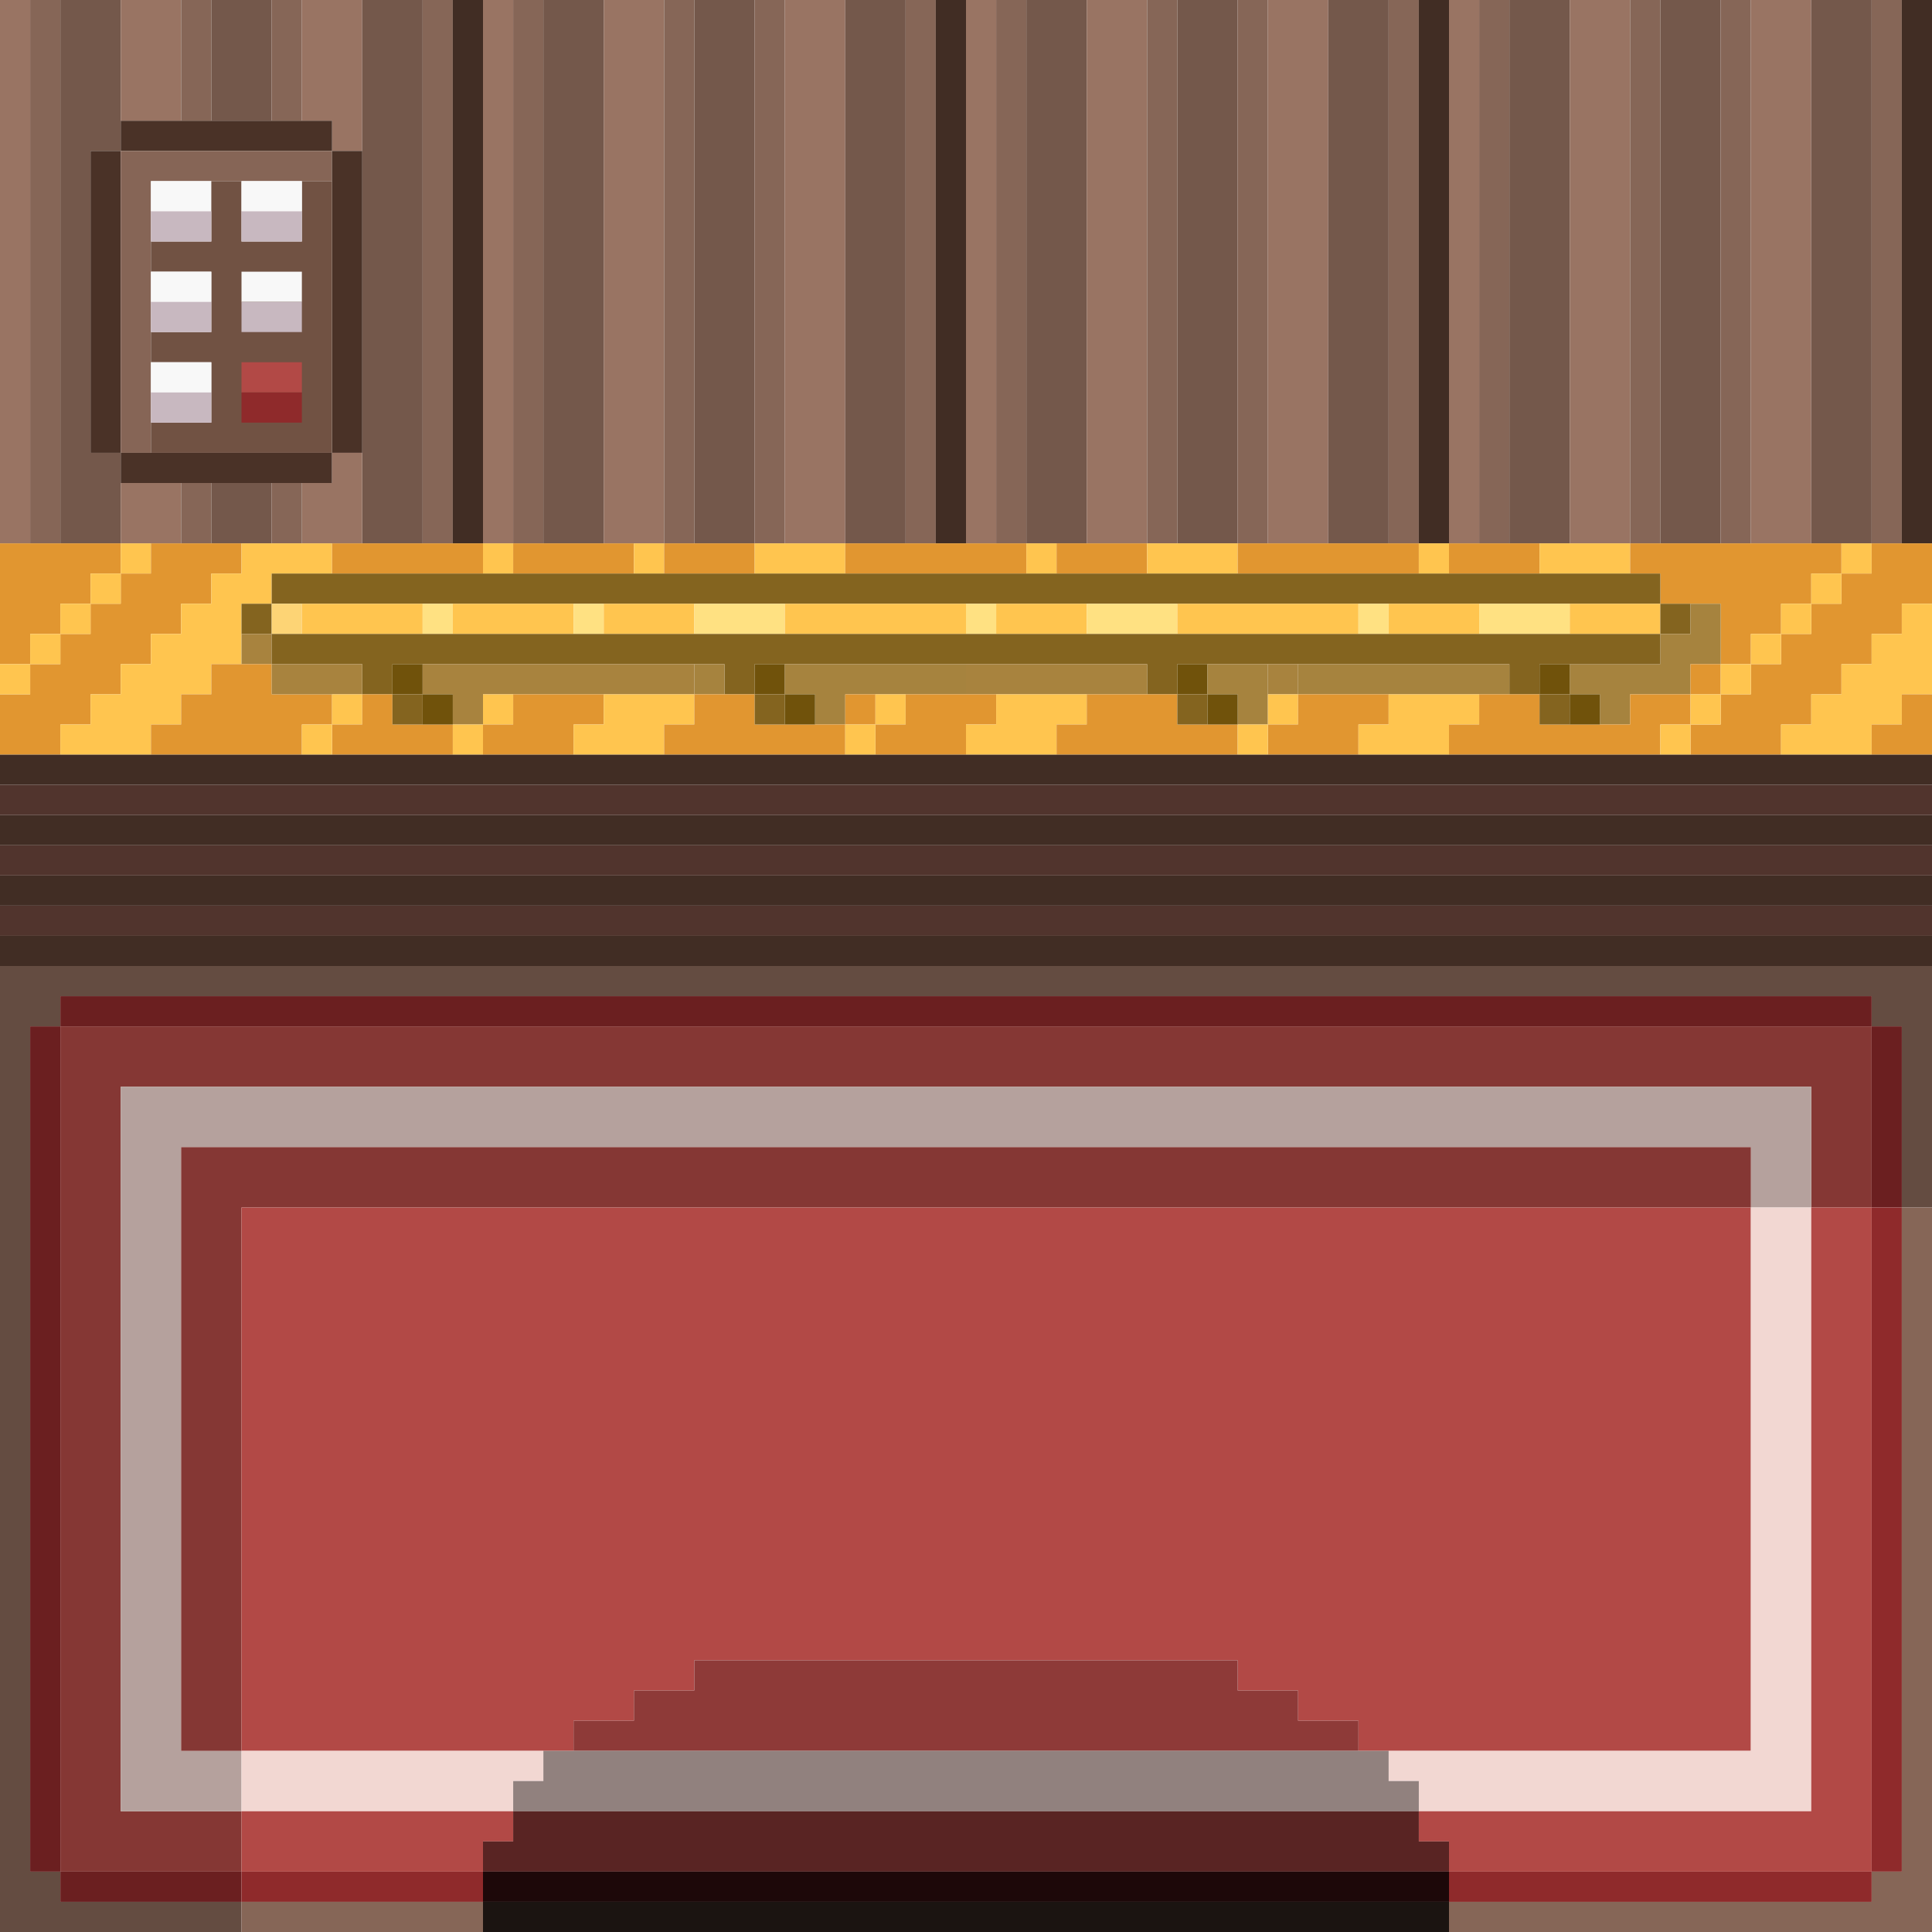
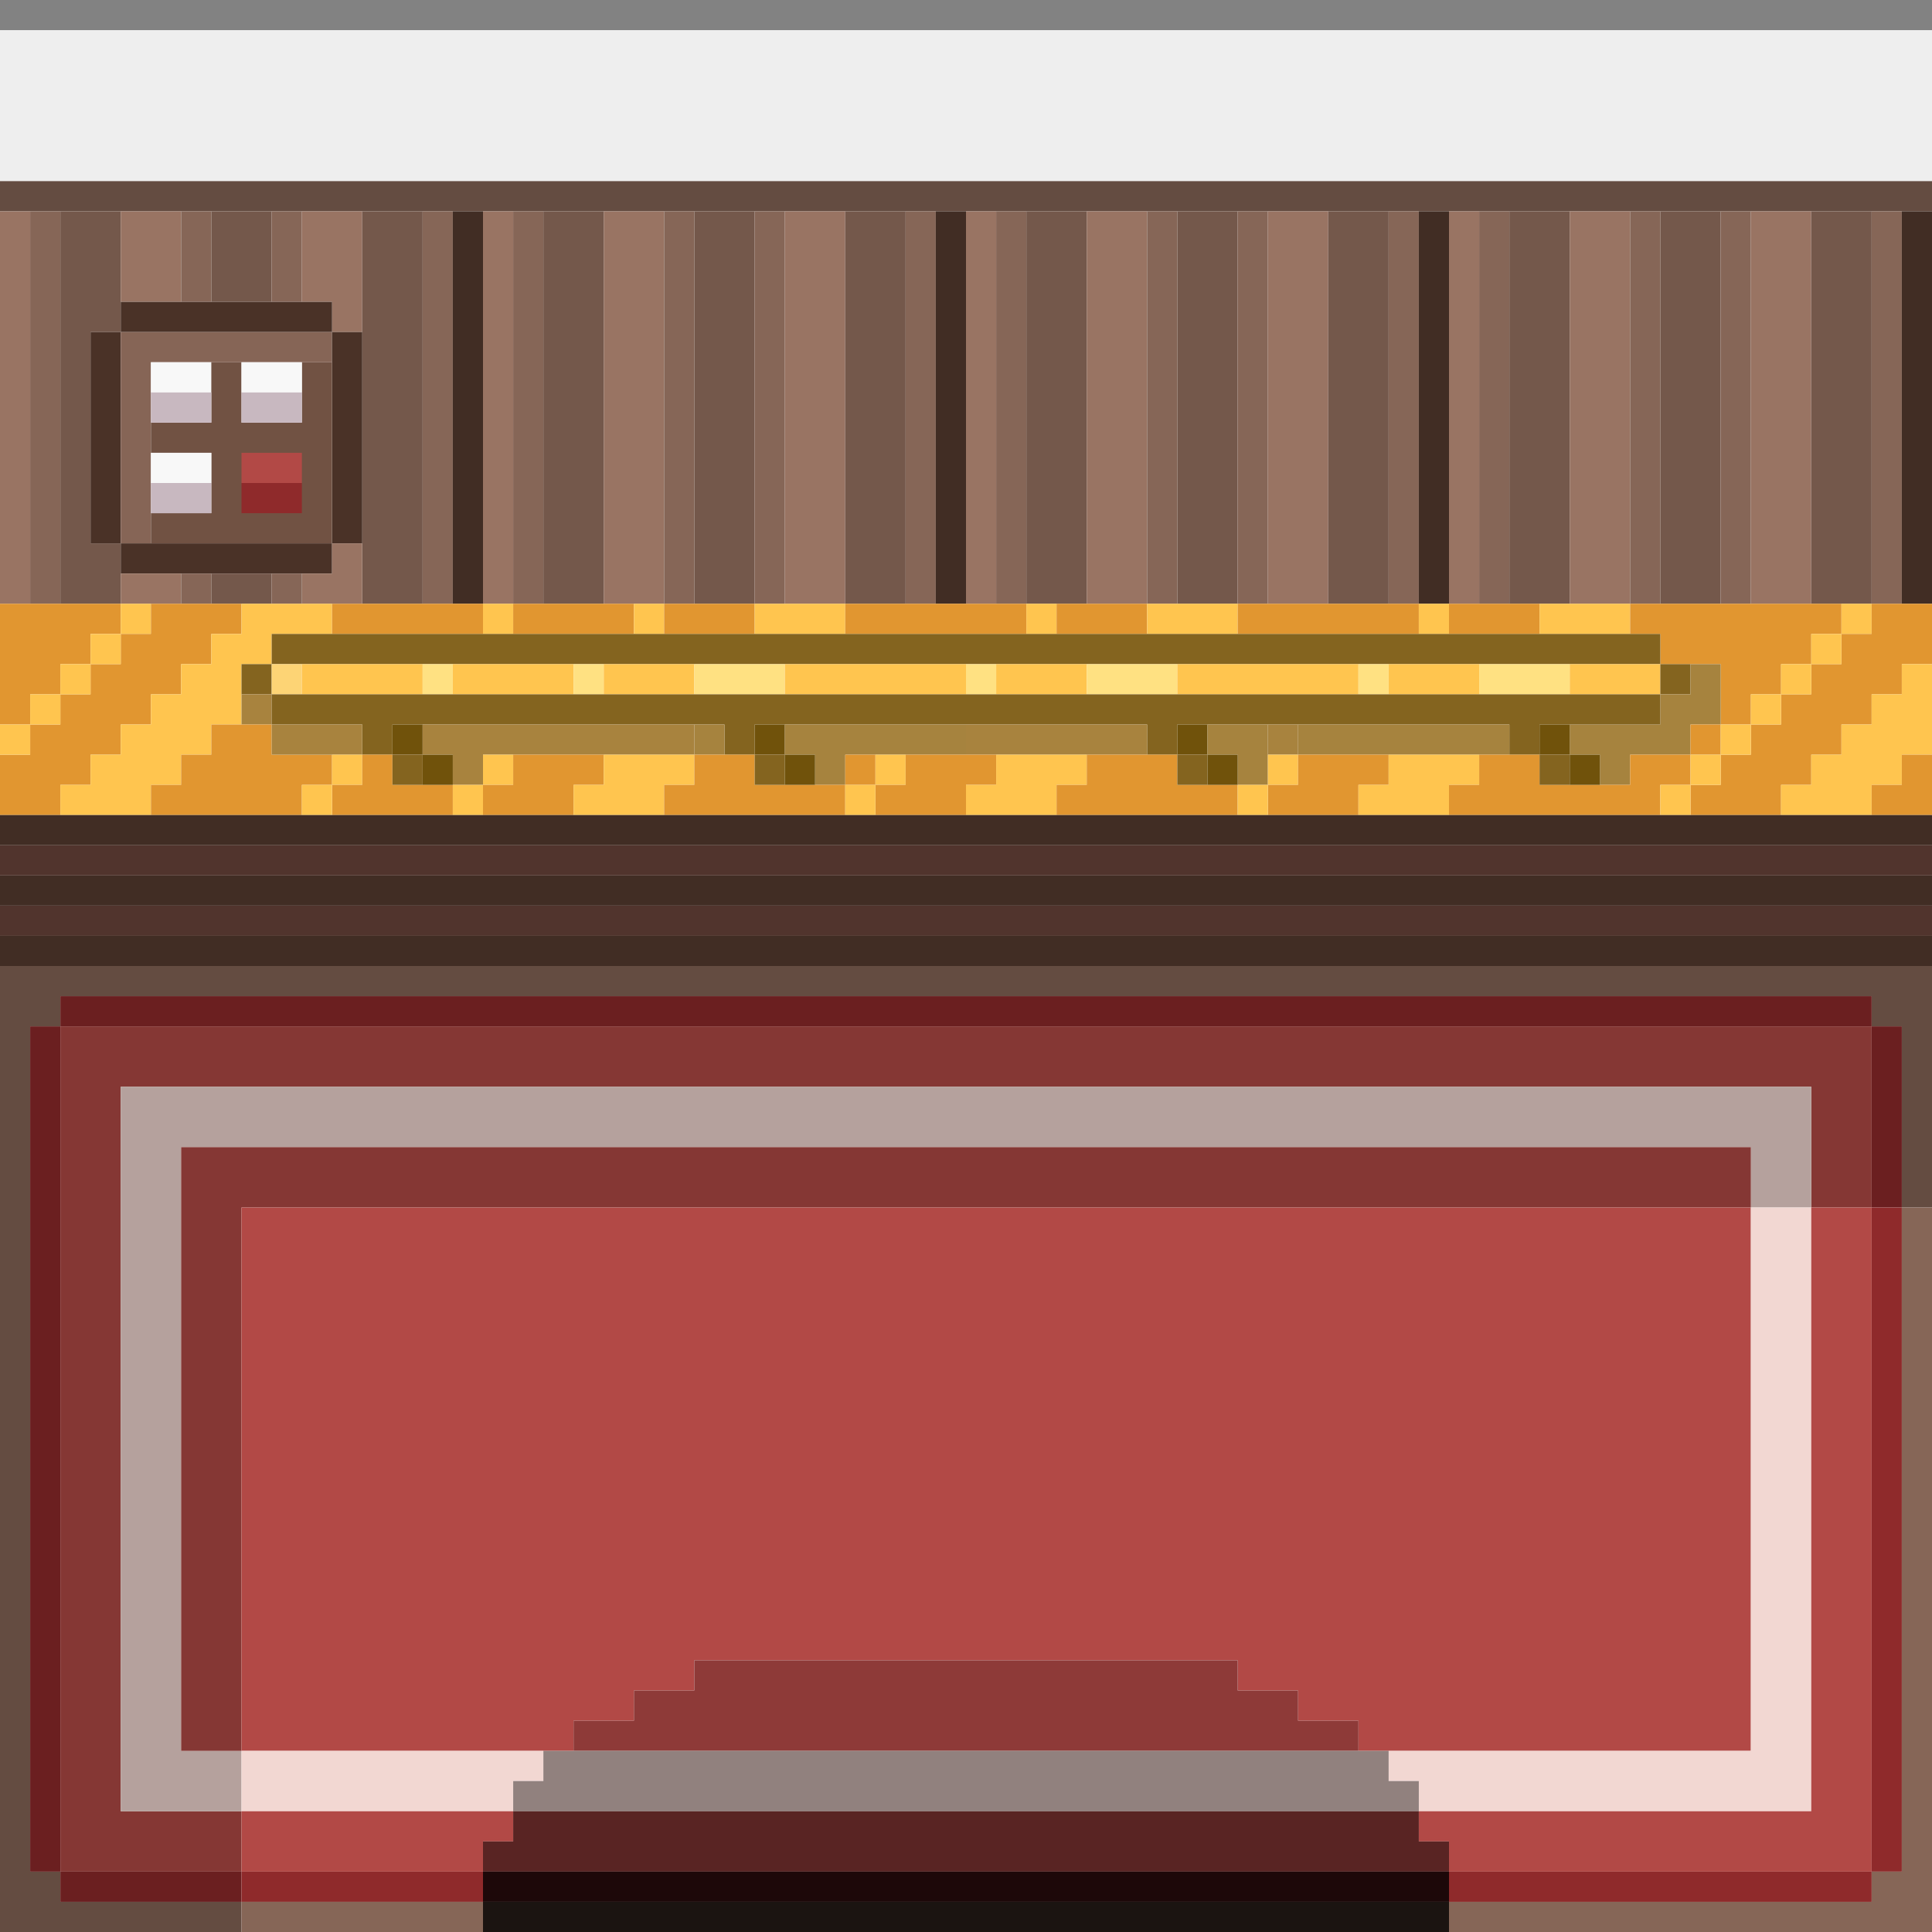
<svg xmlns="http://www.w3.org/2000/svg" version="1.1" preserveAspectRatio="xMinYMin meet" x="0px" y="0px" width="64px" height="64px" viewBox="0 0 64 64">
-   <path d="M0 0h1v18h-1z" fill="rgb(153,116,99)" />
-   <path d="M1 0h1v18h-1z" fill="rgb(134,102,87)" />
-   <path d="M2 0h2v5h-1v10h1v3h-2z" fill="rgb(116,88,75)" />
-   <path d="M4 0h2v4h-2z" fill="rgb(153,116,99)" />
-   <path d="M6 0h1v4h-1z" fill="rgb(134,102,87)" />
-   <path d="M7 0h2v4h-2z" fill="rgb(116,88,75)" />
-   <path d="M9 0h1v4h-1z" fill="rgb(134,102,87)" />
-   <path d="M10 0h2v5h-1v-1h-1z" fill="rgb(153,116,99)" />
-   <path d="M12 0h2v18h-2z" fill="rgb(116,88,75)" />
-   <path d="M14 0h1v18h-1z" fill="rgb(134,102,87)" />
-   <path d="M15 0h1v18h-1z" fill="rgb(65,45,36)" />
-   <path d="M16 0h1v18h-1z" fill="rgb(153,116,99)" />
-   <path d="M17 0h1v18h-1z" fill="rgb(134,102,87)" />
-   <path d="M18 0h2v18h-2z" fill="rgb(116,88,75)" />
-   <path d="M20 0h2v18h-2z" fill="rgb(153,116,99)" />
-   <path d="M22 0h1v18h-1z" fill="rgb(134,102,87)" />
-   <path d="M23 0h2v18h-2z" fill="rgb(116,88,75)" />
-   <path d="M25 0h1v18h-1z" fill="rgb(134,102,87)" />
-   <path d="M26 0h2v18h-2z" fill="rgb(153,116,99)" />
-   <path d="M28 0h2v18h-2z" fill="rgb(116,88,75)" />
-   <path d="M30 0h1v18h-1z" fill="rgb(134,102,87)" />
-   <path d="M31 0h1v18h-1z" fill="rgb(65,45,36)" />
-   <path d="M32 0h1v18h-1z" fill="rgb(153,116,99)" />
-   <path d="M33 0h1v18h-1z" fill="rgb(134,102,87)" />
-   <path d="M34 0h2v18h-2z" fill="rgb(116,88,75)" />
-   <path d="M36 0h2v18h-2z" fill="rgb(153,116,99)" />
-   <path d="M38 0h1v18h-1z" fill="rgb(134,102,87)" />
-   <path d="M39 0h2v18h-2z" fill="rgb(116,88,75)" />
-   <path d="M41 0h1v18h-1z" fill="rgb(134,102,87)" />
-   <path d="M42 0h2v18h-2z" fill="rgb(153,116,99)" />
-   <path d="M44 0h2v18h-2z" fill="rgb(116,88,75)" />
-   <path d="M46 0h1v18h-1z" fill="rgb(134,102,87)" />
-   <path d="M47 0h1v18h-1z" fill="rgb(65,45,36)" />
-   <path d="M48 0h1v18h-1z" fill="rgb(153,116,99)" />
-   <path d="M49 0h1v18h-1z" fill="rgb(134,102,87)" />
-   <path d="M50 0h2v18h-2z" fill="rgb(116,88,75)" />
-   <path d="M52 0h2v18h-2z" fill="rgb(153,116,99)" />
-   <path d="M54 0h1v18h-1z" fill="rgb(134,102,87)" />
-   <path d="M55 0h2v18h-2z" fill="rgb(116,88,75)" />
-   <path d="M57 0h1v18h-1z" fill="rgb(134,102,87)" />
-   <path d="M58 0h2v18h-2z" fill="rgb(153,116,99)" />
-   <path d="M60 0h2v18h-2z" fill="rgb(116,88,75)" />
-   <path d="M62 0h1v18h-1z" fill="rgb(134,102,87)" />
-   <path d="M63 0h1v18h-1z" fill="rgb(65,45,36)" />
-   <path d="M4 4h7v1h-7z" fill="rgb(74,50,39)" />
-   <path d="M3 5h1v10h-1z" fill="rgb(74,50,39)" />
-   <path d="M4 5h7v1h-6v9h-1z" fill="rgb(134,101,86)" />
-   <path d="M11 5h1v10h-1z" fill="rgb(74,50,39)" />
-   <path d="M5 6h2v1h-2z" fill="rgb(248,248,248)" />
-   <path d="M7 6h1v2h2v-2h1v9h-6v-1h2v-2h-2v-1h2v-2h-2v-1h2z" fill="rgb(113,82,67)" />
-   <path d="M8 6h2v1h-2z" fill="rgb(248,248,248)" />
-   <path d="M5 7h2v1h-2z" fill="rgb(200,184,192)" />
-   <path d="M8 7h2v1h-2z" fill="rgb(200,184,192)" />
-   <path d="M5 9h2v1h-2z" fill="rgb(248,248,248)" />
-   <path d="M8 9h2v1h-2z" fill="rgb(248,248,248)" />
-   <path d="M5 10h2v1h-2z" fill="rgb(200,184,192)" />
-   <path d="M8 10h2v1h-2z" fill="rgb(200,184,192)" />
+   <path d="M0 0h64v1h-64z" fill="rgb(130,130,130)" />
+   <path d="M0 1h64v5h-64z" fill="rgb(238,238,238)" />
+   <path d="M0 6h64v1h-64z" fill="rgb(100,76,65)" />
+   <path d="M0 7h1v13h-1z" fill="rgb(153,116,99)" />
+   <path d="M1 7h1v13h-1z" fill="rgb(134,102,87)" />
+   <path d="M2 7h2v4h-1v7h1v2h-2z" fill="rgb(116,88,75)" />
+   <path d="M4 7h2v3h-2z" fill="rgb(153,116,99)" />
+   <path d="M6 7h1v3h-1z" fill="rgb(134,102,87)" />
+   <path d="M7 7h2v3h-2z" fill="rgb(116,88,75)" />
+   <path d="M9 7h1v3h-1z" fill="rgb(134,102,87)" />
+   <path d="M10 7h2v4h-1v-1h-1z" fill="rgb(153,116,99)" />
+   <path d="M12 7h2v13h-2z" fill="rgb(116,88,75)" />
+   <path d="M14 7h1v13h-1z" fill="rgb(134,102,87)" />
+   <path d="M15 7h1v13h-1z" fill="rgb(65,45,36)" />
+   <path d="M16 7h1v13h-1z" fill="rgb(153,116,99)" />
+   <path d="M17 7h1v13h-1z" fill="rgb(134,102,87)" />
+   <path d="M18 7h2v13h-2z" fill="rgb(116,88,75)" />
+   <path d="M20 7h2v13h-2z" fill="rgb(153,116,99)" />
+   <path d="M22 7h1v13h-1z" fill="rgb(134,102,87)" />
+   <path d="M23 7h2v13h-2z" fill="rgb(116,88,75)" />
+   <path d="M25 7h1v13h-1z" fill="rgb(134,102,87)" />
+   <path d="M26 7h2v13h-2z" fill="rgb(153,116,99)" />
+   <path d="M28 7h2v13h-2z" fill="rgb(116,88,75)" />
+   <path d="M30 7h1v13h-1z" fill="rgb(134,102,87)" />
+   <path d="M31 7h1v13h-1z" fill="rgb(65,45,36)" />
+   <path d="M32 7h1v13h-1z" fill="rgb(153,116,99)" />
+   <path d="M33 7h1v13h-1z" fill="rgb(134,102,87)" />
+   <path d="M34 7h2v13h-2z" fill="rgb(116,88,75)" />
+   <path d="M36 7h2v13h-2z" fill="rgb(153,116,99)" />
+   <path d="M38 7h1v13h-1z" fill="rgb(134,102,87)" />
+   <path d="M39 7h2v13h-2z" fill="rgb(116,88,75)" />
+   <path d="M41 7h1v13h-1z" fill="rgb(134,102,87)" />
+   <path d="M42 7h2v13h-2z" fill="rgb(153,116,99)" />
+   <path d="M44 7h2v13h-2z" fill="rgb(116,88,75)" />
+   <path d="M46 7h1v13h-1z" fill="rgb(134,102,87)" />
+   <path d="M47 7h1v13h-1z" fill="rgb(65,45,36)" />
+   <path d="M48 7h1v13h-1z" fill="rgb(153,116,99)" />
+   <path d="M49 7h1v13h-1z" fill="rgb(134,102,87)" />
+   <path d="M50 7h2v13h-2z" fill="rgb(116,88,75)" />
+   <path d="M52 7h2v13h-2z" fill="rgb(153,116,99)" />
+   <path d="M54 7h1v13h-1z" fill="rgb(134,102,87)" />
+   <path d="M55 7h2v13h-2z" fill="rgb(116,88,75)" />
+   <path d="M57 7h1v13h-1z" fill="rgb(134,102,87)" />
+   <path d="M58 7h2v13h-2z" fill="rgb(153,116,99)" />
+   <path d="M60 7h2v13h-2z" fill="rgb(116,88,75)" />
+   <path d="M62 7h1v13h-1z" fill="rgb(134,102,87)" />
+   <path d="M63 7h1v13h-1z" fill="rgb(65,45,36)" />
+   <path d="M4 10h7v1h-7z" fill="rgb(74,50,39)" />
+   <path d="M3 11h1v7h-1z" fill="rgb(74,50,39)" />
+   <path d="M4 11h7v1h-6v6h-1z" fill="rgb(134,101,86)" />
+   <path d="M11 11h1v7h-1z" fill="rgb(74,50,39)" />
  <path d="M5 12h2v1h-2z" fill="rgb(248,248,248)" />
-   <path d="M8 12h2v1h-2z" fill="rgb(178,73,70)" />
+   <path d="M7 12h1v2h2v-2h1v6h-6v-1h2v-2h-2v-1h2z" fill="rgb(113,82,67)" />
+   <path d="M8 12h2v1h-2z" fill="rgb(248,248,248)" />
  <path d="M5 13h2v1h-2z" fill="rgb(200,184,192)" />
-   <path d="M8 13h2v1h-2z" fill="rgb(143,42,43)" />
-   <path d="M4 15h7v1h-7z" fill="rgb(74,50,39)" />
-   <path d="M11 15h1v3h-2v-2h1z" fill="rgb(153,116,99)" />
-   <path d="M4 16h2v2h-2z" fill="rgb(153,116,99)" />
-   <path d="M6 16h1v2h-1z" fill="rgb(134,102,87)" />
-   <path d="M7 16h2v2h-2z" fill="rgb(116,88,75)" />
-   <path d="M9 16h1v2h-1z" fill="rgb(134,102,87)" />
-   <path d="M0 18h4v1h-1v1h-1v1h-1v1h-1z" fill="rgb(225,150,48)" />
-   <path d="M4 18h1v1h-1z" fill="rgb(255,197,79)" />
-   <path d="M5 18h3v1h-1v1h-1v1h-1v1h-1v1h-1v1h-1v1h-2v-2h1v-1h1v-1h1v-1h1v-1h1z" fill="rgb(225,150,48)" />
-   <path d="M8 18h3v1h-2v1h-1v2h-1v1h-1v1h-1v1h-3v-1h1v-1h1v-1h1v-1h1v-1h1v-1h1z" fill="rgb(255,197,79)" />
-   <path d="M11 18h5v1h-5z" fill="rgb(225,150,48)" />
-   <path d="M16 18h1v1h-1z" fill="rgb(255,197,79)" />
-   <path d="M17 18h4v1h-4z" fill="rgb(225,150,48)" />
-   <path d="M21 18h1v1h-1z" fill="rgb(255,197,79)" />
-   <path d="M22 18h3v1h-3z" fill="rgb(225,150,48)" />
-   <path d="M25 18h3v1h-3z" fill="rgb(255,197,79)" />
-   <path d="M28 18h6v1h-6z" fill="rgb(225,150,48)" />
-   <path d="M34 18h1v1h-1z" fill="rgb(255,197,79)" />
-   <path d="M35 18h3v1h-3z" fill="rgb(225,150,48)" />
-   <path d="M38 18h3v1h-3z" fill="rgb(255,197,79)" />
-   <path d="M41 18h6v1h-6z" fill="rgb(225,150,48)" />
-   <path d="M47 18h1v1h-1z" fill="rgb(255,197,79)" />
-   <path d="M48 18h3v1h-3z" fill="rgb(225,150,48)" />
-   <path d="M51 18h3v1h-3z" fill="rgb(255,197,79)" />
-   <path d="M54 18h7v1h-1v1h-1v1h-1v1h-1v-2h-2v-1h-1z" fill="rgb(225,150,48)" />
-   <path d="M61 18h1v1h-1z" fill="rgb(255,197,79)" />
-   <path d="M62 18h2v2h-1v1h-1v1h-1v1h-1v1h-1v1h-3v-1h1v-1h1v-1h1v-1h1v-1h1v-1h1z" fill="rgb(225,150,48)" />
-   <path d="M3 19h1v1h-1z" fill="rgb(255,197,79)" />
-   <path d="M9 19h46v1h-46z" fill="rgb(132,100,31)" />
-   <path d="M60 19h1v1h-1z" fill="rgb(255,197,79)" />
-   <path d="M2 20h1v1h-1z" fill="rgb(255,197,79)" />
-   <path d="M8 20h1v1h-1z" fill="rgb(132,100,31)" />
-   <path d="M9 20h1v1h-1z" fill="rgb(253,212,117)" />
-   <path d="M10 20h4v1h-4z" fill="rgb(255,197,79)" />
-   <path d="M14 20h1v1h-1z" fill="rgb(255,225,130)" />
-   <path d="M15 20h4v1h-4z" fill="rgb(255,197,79)" />
-   <path d="M19 20h1v1h-1z" fill="rgb(255,225,130)" />
-   <path d="M20 20h3v1h-3z" fill="rgb(255,197,79)" />
-   <path d="M23 20h3v1h-3z" fill="rgb(255,225,130)" />
-   <path d="M26 20h6v1h-6z" fill="rgb(255,197,79)" />
-   <path d="M32 20h1v1h-1z" fill="rgb(255,225,130)" />
-   <path d="M33 20h3v1h-3z" fill="rgb(255,197,79)" />
-   <path d="M36 20h3v1h-3z" fill="rgb(255,225,130)" />
-   <path d="M39 20h6v1h-6z" fill="rgb(255,197,79)" />
-   <path d="M45 20h1v1h-1z" fill="rgb(255,225,130)" />
-   <path d="M46 20h3v1h-3z" fill="rgb(255,197,79)" />
-   <path d="M49 20h3v1h-3z" fill="rgb(255,225,130)" />
-   <path d="M52 20h3v1h-3z" fill="rgb(255,197,79)" />
-   <path d="M55 20h1v1h-1z" fill="rgb(132,100,31)" />
-   <path d="M56 20h1v2h-1v1h-2v1h-1v-1h-1v-1h3v-1h1z" fill="rgb(166,131,62)" />
-   <path d="M59 20h1v1h-1z" fill="rgb(255,197,79)" />
-   <path d="M63 20h1v3h-1v1h-1v1h-3v-1h1v-1h1v-1h1v-1h1z" fill="rgb(255,197,79)" />
-   <path d="M1 21h1v1h-1z" fill="rgb(255,197,79)" />
-   <path d="M8 21h1v1h-1z" fill="rgb(168,131,62)" />
-   <path d="M9 21h46v1h-4v1h-1v-1h-11v1h-1v-1h-13v1h-1v-1h-11v1h-1v-1h-3z" fill="rgb(132,100,31)" />
-   <path d="M58 21h1v1h-1z" fill="rgb(255,197,79)" />
-   <path d="M0 22h1v1h-1z" fill="rgb(255,197,79)" />
-   <path d="M7 22h2v1h2v1h-1v1h-5v-1h1v-1h1z" fill="rgb(225,150,48)" />
-   <path d="M9 22h3v1h-3z" fill="rgb(168,131,62)" />
-   <path d="M13 22h1v1h-1z" fill="rgb(112,82,11)" />
-   <path d="M14 22h9v1h-7v1h-1v-1h-1z" fill="rgb(168,131,62)" />
-   <path d="M23 22h1v1h-1z" fill="rgb(166,131,62)" />
-   <path d="M25 22h1v1h-1z" fill="rgb(112,82,11)" />
-   <path d="M26 22h6v1h-4v1h-1v-1h-1z" fill="rgb(166,131,62)" />
-   <path d="M32 22h6v1h-6z" fill="rgb(168,131,62)" />
-   <path d="M39 22h1v1h-1z" fill="rgb(112,82,11)" />
-   <path d="M40 22h2v2h-1v-1h-1z" fill="rgb(166,131,62)" />
-   <path d="M42 22h1v1h-1z" fill="rgb(168,131,62)" />
-   <path d="M43 22h7v1h-7z" fill="rgb(166,131,62)" />
-   <path d="M51 22h1v1h-1z" fill="rgb(112,82,11)" />
-   <path d="M56 22h1v1h-1z" fill="rgb(225,150,48)" />
-   <path d="M57 22h1v1h-1z" fill="rgb(255,197,79)" />
-   <path d="M11 23h1v1h-1z" fill="rgb(255,197,79)" />
-   <path d="M12 23h1v1h2v1h-4v-1h1z" fill="rgb(225,150,48)" />
-   <path d="M13 23h1v1h-1z" fill="rgb(132,100,31)" />
-   <path d="M14 23h1v1h-1z" fill="rgb(112,82,11)" />
-   <path d="M16 23h1v1h-1z" fill="rgb(255,197,79)" />
-   <path d="M17 23h3v1h-1v1h-3v-1h1z" fill="rgb(225,150,48)" />
-   <path d="M20 23h3v1h-1v1h-3v-1h1z" fill="rgb(255,197,79)" />
-   <path d="M23 23h2v1h3v1h-6v-1h1z" fill="rgb(225,150,48)" />
-   <path d="M25 23h1v1h-1z" fill="rgb(132,100,31)" />
-   <path d="M26 23h1v1h-1z" fill="rgb(112,82,11)" />
-   <path d="M28 23h1v1h-1z" fill="rgb(225,150,48)" />
-   <path d="M29 23h1v1h-1z" fill="rgb(255,197,79)" />
-   <path d="M30 23h3v1h-1v1h-3v-1h1z" fill="rgb(225,150,48)" />
-   <path d="M33 23h3v1h-1v1h-3v-1h1z" fill="rgb(255,197,79)" />
-   <path d="M36 23h3v1h2v1h-6v-1h1z" fill="rgb(225,150,48)" />
-   <path d="M39 23h1v1h-1z" fill="rgb(132,100,31)" />
-   <path d="M40 23h1v1h-1z" fill="rgb(112,82,11)" />
-   <path d="M42 23h1v1h-1z" fill="rgb(255,197,79)" />
-   <path d="M43 23h3v1h-1v1h-3v-1h1z" fill="rgb(225,150,48)" />
-   <path d="M46 23h3v1h-1v1h-3v-1h1z" fill="rgb(255,197,79)" />
-   <path d="M49 23h2v1h3v-1h2v1h-1v1h-7v-1h1z" fill="rgb(225,150,48)" />
-   <path d="M51 23h1v1h-1z" fill="rgb(132,100,31)" />
-   <path d="M52 23h1v1h-1z" fill="rgb(112,82,11)" />
-   <path d="M56 23h1v1h-1z" fill="rgb(255,197,79)" />
-   <path d="M63 23h1v2h-2v-1h1z" fill="rgb(225,150,48)" />
-   <path d="M10 24h1v1h-1z" fill="rgb(255,197,79)" />
-   <path d="M15 24h1v1h-1z" fill="rgb(255,197,79)" />
-   <path d="M28 24h1v1h-1z" fill="rgb(255,197,79)" />
-   <path d="M41 24h1v1h-1z" fill="rgb(255,197,79)" />
-   <path d="M55 24h1v1h-1z" fill="rgb(255,197,79)" />
-   <path d="M0 25h64v1h-64z" fill="rgb(65,45,36)" />
-   <path d="M0 26h64v1h-64z" fill="rgb(81,52,45)" />
+   <path d="M8 13h2v1h-2z" fill="rgb(200,184,192)" />
+   <path d="M5 15h2v1h-2z" fill="rgb(248,248,248)" />
+   <path d="M8 15h2v1h-2z" fill="rgb(178,73,70)" />
+   <path d="M5 16h2v1h-2z" fill="rgb(200,184,192)" />
+   <path d="M8 16h2v1h-2z" fill="rgb(143,42,43)" />
+   <path d="M4 18h7v1h-7z" fill="rgb(74,50,39)" />
+   <path d="M11 18h1v2h-2v-1h1z" fill="rgb(153,116,99)" />
+   <path d="M4 19h2v1h-2z" fill="rgb(153,116,99)" />
+   <path d="M6 19h1v1h-1z" fill="rgb(134,102,87)" />
+   <path d="M7 19h2v1h-2z" fill="rgb(116,88,75)" />
+   <path d="M9 19h1v1h-1z" fill="rgb(134,102,87)" />
+   <path d="M0 20h4v1h-1v1h-1v1h-1v1h-1z" fill="rgb(225,150,48)" />
+   <path d="M4 20h1v1h-1z" fill="rgb(255,197,79)" />
+   <path d="M5 20h3v1h-1v1h-1v1h-1v1h-1v1h-1v1h-1v1h-2v-2h1v-1h1v-1h1v-1h1v-1h1z" fill="rgb(225,150,48)" />
+   <path d="M8 20h3v1h-2v1h-1v2h-1v1h-1v1h-1v1h-3v-1h1v-1h1v-1h1v-1h1v-1h1v-1h1z" fill="rgb(255,197,79)" />
+   <path d="M11 20h5v1h-5z" fill="rgb(225,150,48)" />
+   <path d="M16 20h1v1h-1z" fill="rgb(255,197,79)" />
+   <path d="M17 20h4v1h-4z" fill="rgb(225,150,48)" />
+   <path d="M21 20h1v1h-1z" fill="rgb(255,197,79)" />
+   <path d="M22 20h3v1h-3z" fill="rgb(225,150,48)" />
+   <path d="M25 20h3v1h-3z" fill="rgb(255,197,79)" />
+   <path d="M28 20h6v1h-6z" fill="rgb(225,150,48)" />
+   <path d="M34 20h1v1h-1z" fill="rgb(255,197,79)" />
+   <path d="M35 20h3v1h-3z" fill="rgb(225,150,48)" />
+   <path d="M38 20h3v1h-3z" fill="rgb(255,197,79)" />
+   <path d="M41 20h6v1h-6z" fill="rgb(225,150,48)" />
+   <path d="M47 20h1v1h-1z" fill="rgb(255,197,79)" />
+   <path d="M48 20h3v1h-3z" fill="rgb(225,150,48)" />
+   <path d="M51 20h3v1h-3z" fill="rgb(255,197,79)" />
+   <path d="M54 20h7v1h-1v1h-1v1h-1v1h-1v-2h-2v-1h-1z" fill="rgb(225,150,48)" />
+   <path d="M61 20h1v1h-1z" fill="rgb(255,197,79)" />
+   <path d="M62 20h2v2h-1v1h-1v1h-1v1h-1v1h-1v1h-3v-1h1v-1h1v-1h1v-1h1v-1h1v-1h1z" fill="rgb(225,150,48)" />
+   <path d="M3 21h1v1h-1z" fill="rgb(255,197,79)" />
+   <path d="M9 21h46v1h-46z" fill="rgb(132,100,31)" />
+   <path d="M60 21h1v1h-1z" fill="rgb(255,197,79)" />
+   <path d="M2 22h1v1h-1z" fill="rgb(255,197,79)" />
+   <path d="M8 22h1v1h-1z" fill="rgb(132,100,31)" />
+   <path d="M9 22h1v1h-1z" fill="rgb(253,212,117)" />
+   <path d="M10 22h4v1h-4z" fill="rgb(255,197,79)" />
+   <path d="M14 22h1v1h-1z" fill="rgb(255,225,130)" />
+   <path d="M15 22h4v1h-4z" fill="rgb(255,197,79)" />
+   <path d="M19 22h1v1h-1z" fill="rgb(255,225,130)" />
+   <path d="M20 22h3v1h-3z" fill="rgb(255,197,79)" />
+   <path d="M23 22h3v1h-3z" fill="rgb(255,225,130)" />
+   <path d="M26 22h6v1h-6z" fill="rgb(255,197,79)" />
+   <path d="M32 22h1v1h-1z" fill="rgb(255,225,130)" />
+   <path d="M33 22h3v1h-3z" fill="rgb(255,197,79)" />
+   <path d="M36 22h3v1h-3z" fill="rgb(255,225,130)" />
+   <path d="M39 22h6v1h-6z" fill="rgb(255,197,79)" />
+   <path d="M45 22h1v1h-1z" fill="rgb(255,225,130)" />
+   <path d="M46 22h3v1h-3z" fill="rgb(255,197,79)" />
+   <path d="M49 22h3v1h-3z" fill="rgb(255,225,130)" />
+   <path d="M52 22h3v1h-3z" fill="rgb(255,197,79)" />
+   <path d="M55 22h1v1h-1z" fill="rgb(132,100,31)" />
+   <path d="M56 22h1v2h-1v1h-2v1h-1v-1h-1v-1h3v-1h1z" fill="rgb(166,131,62)" />
+   <path d="M59 22h1v1h-1z" fill="rgb(255,197,79)" />
+   <path d="M63 22h1v3h-1v1h-1v1h-3v-1h1v-1h1v-1h1v-1h1z" fill="rgb(255,197,79)" />
+   <path d="M1 23h1v1h-1z" fill="rgb(255,197,79)" />
+   <path d="M8 23h1v1h-1z" fill="rgb(168,131,62)" />
+   <path d="M9 23h46v1h-4v1h-1v-1h-11v1h-1v-1h-13v1h-1v-1h-11v1h-1v-1h-3z" fill="rgb(132,100,31)" />
+   <path d="M58 23h1v1h-1z" fill="rgb(255,197,79)" />
+   <path d="M0 24h1v1h-1z" fill="rgb(255,197,79)" />
+   <path d="M7 24h2v1h2v1h-1v1h-5v-1h1v-1h1z" fill="rgb(225,150,48)" />
+   <path d="M9 24h3v1h-3z" fill="rgb(168,131,62)" />
+   <path d="M13 24h1v1h-1z" fill="rgb(112,82,11)" />
+   <path d="M14 24h9v1h-7v1h-1v-1h-1z" fill="rgb(168,131,62)" />
+   <path d="M23 24h1v1h-1z" fill="rgb(166,131,62)" />
+   <path d="M25 24h1v1h-1z" fill="rgb(112,82,11)" />
+   <path d="M26 24h6v1h-4v1h-1v-1h-1z" fill="rgb(166,131,62)" />
+   <path d="M32 24h6v1h-6z" fill="rgb(168,131,62)" />
+   <path d="M39 24h1v1h-1z" fill="rgb(112,82,11)" />
+   <path d="M40 24h2v2h-1v-1h-1z" fill="rgb(166,131,62)" />
+   <path d="M42 24h1v1h-1z" fill="rgb(168,131,62)" />
+   <path d="M43 24h7v1h-7z" fill="rgb(166,131,62)" />
+   <path d="M51 24h1v1h-1z" fill="rgb(112,82,11)" />
+   <path d="M56 24h1v1h-1z" fill="rgb(225,150,48)" />
+   <path d="M57 24h1v1h-1z" fill="rgb(255,197,79)" />
+   <path d="M11 25h1v1h-1z" fill="rgb(255,197,79)" />
+   <path d="M12 25h1v1h2v1h-4v-1h1z" fill="rgb(225,150,48)" />
+   <path d="M13 25h1v1h-1z" fill="rgb(132,100,31)" />
+   <path d="M14 25h1v1h-1z" fill="rgb(112,82,11)" />
+   <path d="M16 25h1v1h-1z" fill="rgb(255,197,79)" />
+   <path d="M17 25h3v1h-1v1h-3v-1h1z" fill="rgb(225,150,48)" />
+   <path d="M20 25h3v1h-1v1h-3v-1h1z" fill="rgb(255,197,79)" />
+   <path d="M23 25h2v1h3v1h-6v-1h1z" fill="rgb(225,150,48)" />
+   <path d="M25 25h1v1h-1z" fill="rgb(132,100,31)" />
+   <path d="M26 25h1v1h-1z" fill="rgb(112,82,11)" />
+   <path d="M28 25h1v1h-1z" fill="rgb(225,150,48)" />
+   <path d="M29 25h1v1h-1z" fill="rgb(255,197,79)" />
+   <path d="M30 25h3v1h-1v1h-3v-1h1z" fill="rgb(225,150,48)" />
+   <path d="M33 25h3v1h-1v1h-3v-1h1z" fill="rgb(255,197,79)" />
+   <path d="M36 25h3v1h2v1h-6v-1h1z" fill="rgb(225,150,48)" />
+   <path d="M39 25h1v1h-1z" fill="rgb(132,100,31)" />
+   <path d="M40 25h1v1h-1z" fill="rgb(112,82,11)" />
+   <path d="M42 25h1v1h-1z" fill="rgb(255,197,79)" />
+   <path d="M43 25h3v1h-1v1h-3v-1h1z" fill="rgb(225,150,48)" />
+   <path d="M46 25h3v1h-1v1h-3v-1h1z" fill="rgb(255,197,79)" />
+   <path d="M49 25h2v1h3v-1h2v1h-1v1h-7v-1h1z" fill="rgb(225,150,48)" />
+   <path d="M51 25h1v1h-1z" fill="rgb(132,100,31)" />
+   <path d="M52 25h1v1h-1z" fill="rgb(112,82,11)" />
+   <path d="M56 25h1v1h-1z" fill="rgb(255,197,79)" />
+   <path d="M63 25h1v2h-2v-1h1z" fill="rgb(225,150,48)" />
+   <path d="M10 26h1v1h-1z" fill="rgb(255,197,79)" />
+   <path d="M15 26h1v1h-1z" fill="rgb(255,197,79)" />
+   <path d="M28 26h1v1h-1z" fill="rgb(255,197,79)" />
+   <path d="M41 26h1v1h-1z" fill="rgb(255,197,79)" />
+   <path d="M55 26h1v1h-1z" fill="rgb(255,197,79)" />
  <path d="M0 27h64v1h-64z" fill="rgb(65,45,36)" />
  <path d="M0 28h64v1h-64z" fill="rgb(81,52,45)" />
  <path d="M0 29h64v1h-64z" fill="rgb(65,45,36)" />
  <path d="M0 30h64v1h-64z" fill="rgb(81,52,45)" />
  <path d="M0 31h64v1h-64z" fill="rgb(65,45,36)" />
  <path d="M0 32h64v8h-1v-6h-1v-1h-60v1h-1v28h1v1h6v1h-8z" fill="rgb(100,76,65)" />
  <path d="M2 33h60v1h-60z" fill="rgb(107,31,32)" />
  <path d="M1 34h1v28h-1z" fill="rgb(107,31,32)" />
  <path d="M2 34h60v6h-2v-4h-56v24h4v2h-6z" fill="rgb(133,55,52)" />
  <path d="M62 34h1v6h-1z" fill="rgb(107,31,32)" />
  <path d="M4 36h56v4h-2v-2h-52v20h2v2h-4z" fill="rgb(181,161,157)" />
  <path d="M6 38h52v2h-50v18h-2z" fill="rgb(133,55,52)" />
  <path d="M8 40h50v18h-13v-1h-2v-1h-2v-1h-18v1h-2v1h-2v1h-11z" fill="rgb(178,73,70)" />
  <path d="M58 40h2v20h-13v-1h-1v-1h12z" fill="rgb(242,215,210)" />
  <path d="M60 40h2v22h-14v-1h-1v-1h13z" fill="rgb(178,73,70)" />
  <path d="M62 40h1v22h-1z" fill="rgb(143,42,43)" />
  <path d="M63 40h1v24h-16v-1h14v-1h1z" fill="rgb(134,102,87)" />
  <path d="M23 55h18v1h2v1h2v1h-26v-1h2v-1h2z" fill="rgb(142,58,56)" />
  <path d="M8 58h10v1h-1v1h-9z" fill="rgb(242,215,210)" />
  <path d="M18 58h28v1h1v1h-30v-1h1z" fill="rgb(145,129,126)" />
  <path d="M8 60h9v1h-1v1h-8z" fill="rgb(178,73,70)" />
  <path d="M17 60h30v1h1v1h-32v-1h1z" fill="rgb(89,36,35)" />
  <path d="M2 62h6v1h-6z" fill="rgb(107,31,32)" />
  <path d="M8 62h8v1h-8z" fill="rgb(143,42,43)" />
  <path d="M16 62h32v1h-32z" fill="rgb(29,8,9)" />
  <path d="M48 62h14v1h-14z" fill="rgb(143,42,43)" />
  <path d="M8 63h8v1h-8z" fill="rgb(134,102,87)" />
  <path d="M16 63h32v1h-32z" fill="rgb(27,20,17)" />
</svg>
